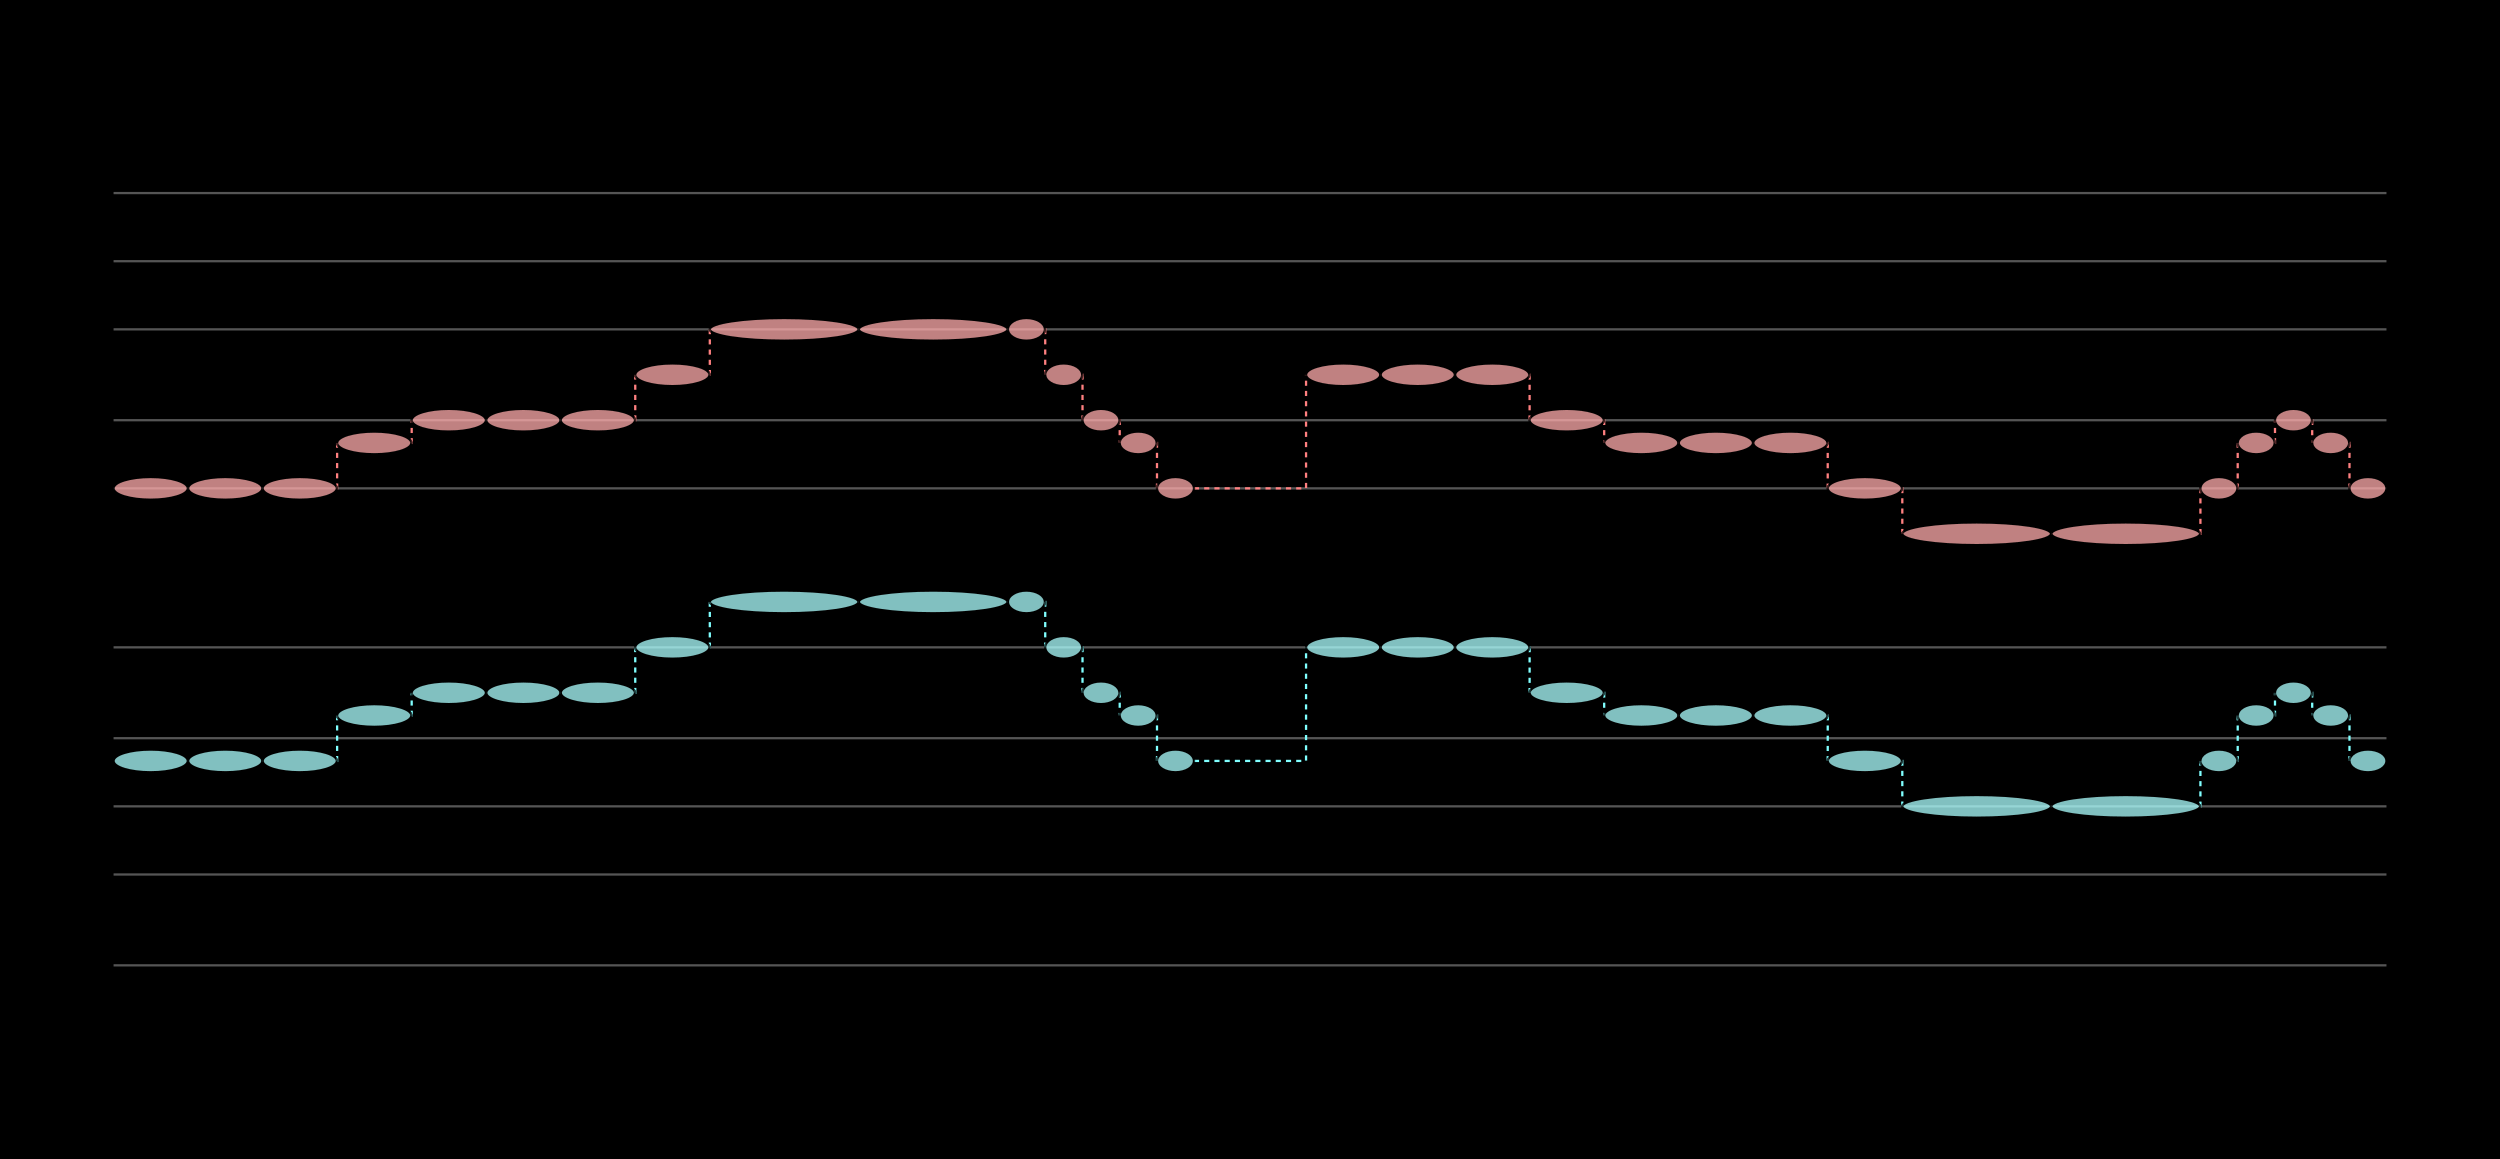
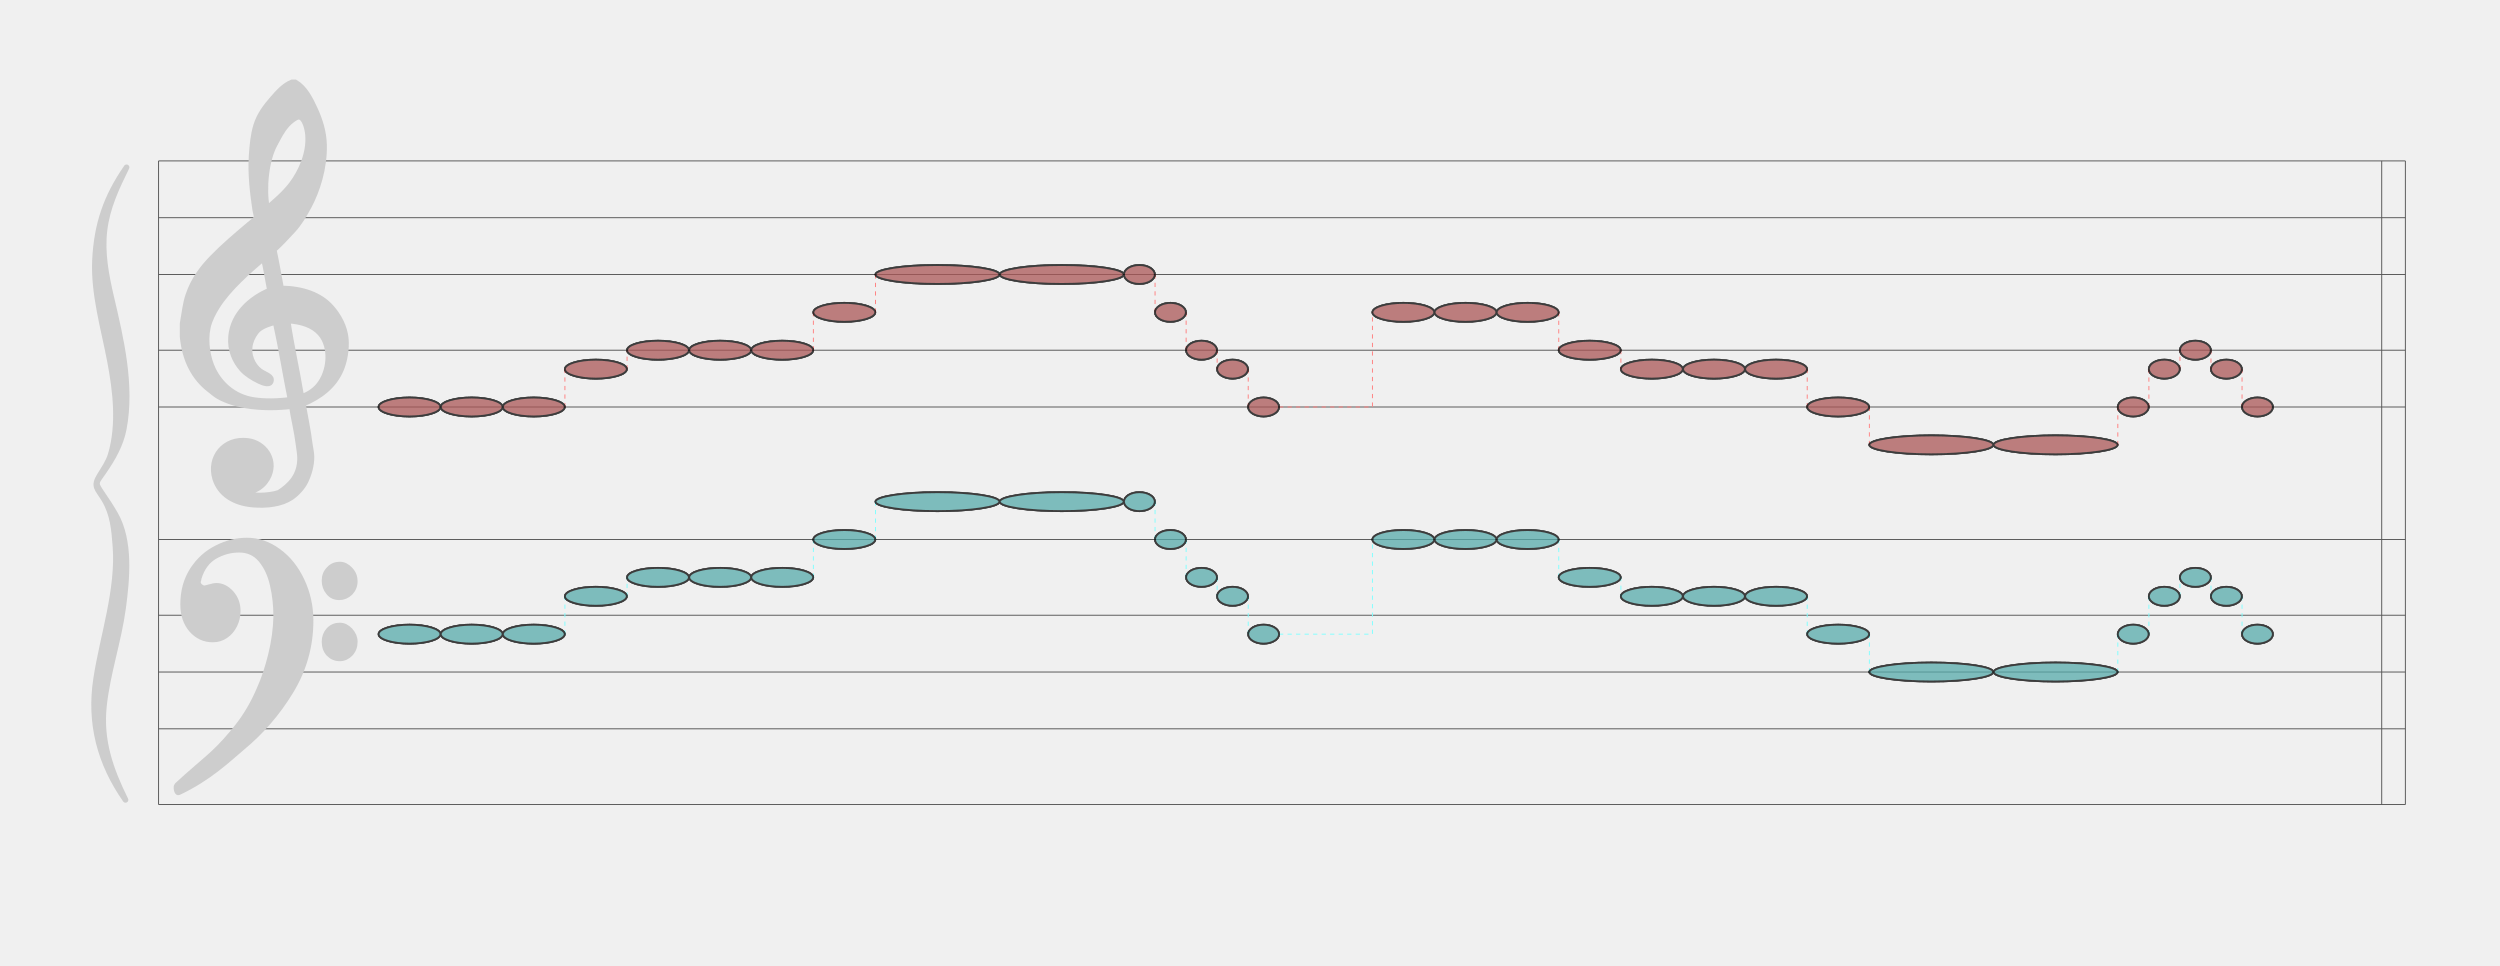
- <svg xmlns="http://www.w3.org/2000/svg" version="1.1" viewPort="0 40 28.59 41" viewBox="-50 -50 1100.64 510" width="1100.64" height="510">
+ <svg xmlns="http://www.w3.org/2000/svg" version="1.1" viewPort="0 40 28.59 41" viewBox="-200 -50 1320.64 510" width="1320.64" height="510">
  <filter id="constantOpacity">
    <feComponentTransfer>
      <feFuncA type="table" tableValues="0 .5 .5" />
    </feComponentTransfer>
  </filter>
-   <rect class="background" x="-500%" y="-500%" width="1000%" height="1000%" style="fill:black" />
  <g transform="scale(35, -10) translate(0, -81)">
-     <g class="staff-lines" stroke-width="0.1" stroke="#555555">
-       <path d="M0 64.5 L28.59 64.5" />
-       <path d="M0 67.5 L28.59 67.5" />
-       <path d="M0 71.5 L28.59 71.5" />
-       <path d="M0 74.5 L28.59 74.5" />
-       <path d="M0 77.5 L28.59 77.5" />
-       <path d="M0 43.5 L28.59 43.5" />
-       <path d="M0 47.5 L28.59 47.5" />
-       <path d="M0 50.5 L28.59 50.5" />
-       <path d="M0 53.5 L28.59 53.5" />
-       <path d="M0 57.5 L28.59 57.5" />
+     <g class="staff-lines" stroke-width="0.5" stroke="#555555">
+       <path vector-effect="non-scaling-stroke" d="M-3.321 64.5 L30.59 64.5" />
+       <path vector-effect="non-scaling-stroke" d="M-3.321 67.5 L30.59 67.5" />
+       <path vector-effect="non-scaling-stroke" d="M-3.321 71.5 L30.59 71.5" />
+       <path vector-effect="non-scaling-stroke" d="M-3.321 74.5 L30.59 74.5" />
+       <path vector-effect="non-scaling-stroke" d="M-3.321 77.5 L30.59 77.5" />
+       <path vector-effect="non-scaling-stroke" d="M-3.321 43.5 L30.59 43.5" />
+       <path vector-effect="non-scaling-stroke" d="M-3.321 47.5 L30.59 47.5" />
+       <path vector-effect="non-scaling-stroke" d="M-3.321 50.5 L30.59 50.5" />
+       <path vector-effect="non-scaling-stroke" d="M-3.321 53.5 L30.59 53.5" />
+       <path vector-effect="non-scaling-stroke" d="M-3.321 57.5 L30.59 57.5" />
+       <path vector-effect="non-scaling-stroke" d="M30.233,43.5 L30.233,77.5" />
+       <path vector-effect="non-scaling-stroke" d="M30.59,43.5 L30.59,77.5" />
+       <path vector-effect="non-scaling-stroke" d="M-3.321,43.5 L-3.321,77.5 z" />
+     </g>
+     <g transform="scale(0.714286, 1)">
+       <g vector-effect="non-scaling-stroke" class="treble-clef" stroke="#cdcdcd" stroke-width="3" fill="#cdcdcd" transform="translate(-17.25, 5.15) scale(0.06, 0.07)">
+         <path vector-effect="non-scaling-stroke" d="M250.026,1080.111c-2.375-5.813-4.501-12.037-5.616-19.656c-1.07-7.32-1.387-15.609-1.62-23.113    c-0.426-13.713,0.409-28.548,1.296-41.038c0.132-1.861,0.517-3.882,0.432-5.183c-0.118-1.794-1.622-3.834-2.484-5.401    c-4.551-8.266-9.023-16.291-13.176-25.488c-3.56-7.883-6.46-16.235-8.316-27.648c-1.087-6.682-1.406-14.26-2.053-21.816   c0-3.313,0-6.623,0-9.936c0.817-17.854,4.099-30.916,9.396-39.743c1.084-1.808,2.228-3.951,3.24-5.186    c6.218-7.579,16.081-9.873,25.812-7.343c0.598-8.887,1.858-19.53,2.376-28.944c0.193-3.49,0.54-7.194,0.54-10.368    c-0.003-13.193-3.44-20.603-7.452-26.135c-3.645-2.613-9.925-3.099-13.176,0.43c4.904-0.174,8.174,5.425,9.612,12.744    c2.427,12.351-1.738,24.386-7.344,25.918c-8.458,2.316-13.738-12.691-11.556-28.295c1.622-11.598,6.603-18.42,13.176-19.655    c5.073-0.956,10.149,0.426,13.608,5.399c1.988,2.858,4.009,7.685,4.968,11.879c1.246,5.448,2.18,12.212,2.16,18.792    c-0.01,3.246-0.453,6.761-0.648,10.152c-0.614,10.689-1.579,19.729-2.376,29.812c6.095,5.437,10.941,13.432,13.392,25.704    c1.302,6.52,2.035,15.517,1.727,23.111c-0.375,9.302-2.565,17.712-5.183,23.975c-3.863,9.248-9.852,13.985-17.604,14.257    c-0.849,9.749-1.633,19.633-2.593,29.159c2.376,4.619,4.55,9.643,6.805,14.906c2.185,5.095,3.892,11.286,5.508,17.712    c2.98,11.855,5.576,29.004,5.4,46.44c-0.102,10.157-1.538,19.319-3.24,27.215c-1.691,7.847-3.557,15.81-6.912,20.089    c-0.36,0-0.72,0-1.08,0C254.113,1090.306,252.068,1085.104,250.026,1080.111z M248.19,997.6    c-1.362,15.429-0.295,36.475,2.7,48.384c1.367,5.441,2.426,10.329,4.428,15.122c0.854,2.04,3.006,5.909,4.104,5.83    c2.104-0.153,3.064-9.245,3.24-13.824c0.542-14.092-2.623-28.387-5.832-37.366C254.247,1008.515,250.911,1002.572,248.19,997.6z     M249.27,935.823c-6.565-5.809-13.02-17.569-13.716-34.776c-0.425-10.517,1.463-18.693,3.888-24.624    c1.422-3.478,3.789-6.692,6.156-9.072c1.287-1.293,4.09-3.666,3.996,1.296c-0.048,2.584-2.504,4.06-3.888,6.263    c-2.557,4.079-4.489,12.399-3.348,21.385c0.481,3.784,1.636,7.983,2.808,10.153c1.458,2.697,3.725,4.34,6.048,5.615    c1.987-19.137,3.451-39.323,5.292-58.753c-4.493-1.347-9.224-1.49-13.068-0.213c-6.922,2.298-11.753,12.045-14.256,23.111    c-1.838,8.128-2.944,20.546-1.837,31.752c0.529,5.353,1.939,11.271,3.348,15.984c4.113,13.751,11.055,26.606,16.308,36.289    C247.971,952.523,248.466,943.862,249.27,935.823z M260.286,855.473c-1.479,19.361-3.545,38.701-4.86,57.671    c5.07-0.638,9.023-3.541,11.556-9.718c4.25-10.369,3.378-29.217-0.648-39.53C264.924,860.283,262.694,856.868,260.286,855.473z" />
+       </g>
+       <g class="bass-clef" fill="#cdcdcd" stroke="#cdcdcd" transform="scale(1.02, 1) translate(-0.25, 0.25)" stroke-width="3">
+         <g transform="matrix(0.1835537,0,0,0.1830159,-98.29797,-1128.841)">
+           <path vector-effect="non-scaling-stroke" d="M514.308,6407.837c3.419,4.086,5.655,9.64,7.124,12.803     c2.204,4.648,4.046,10.097,5.538,16.384c1.492,6.287,2.238,13.068,2.238,20.385c0,4.115-0.338,7.925-0.991,11.507     c-0.653,3.543-1.527,6.4-2.647,8.459c-1.108,2.095-2.297,3.125-3.545,3.125c-1.142,0-2.262-0.687-3.369-2.135     c-1.119-1.41-2.029-3.505-2.752-6.325c-0.711-2.819-1.073-6.135-1.073-9.982c0-3.011,0.326-5.411,0.968-7.317     c0.653-1.867,1.446-2.78,2.379-2.78c0.513,0,0.991,0.342,1.422,1.104c0.431,0.724,0.769,1.753,1.014,3.011     c0.245,1.257,0.373,2.628,0.373,4.077c0,2.019-0.245,3.733-0.735,5.144c-0.501,1.41-1.049,2.132-1.667,2.132     c-0.21,0-0.466-0.152-0.781-0.38c-0.303-0.229-0.501-0.342-0.571-0.342c-0.14,0-0.292,0.152-0.466,0.495     c-0.175,0.342-0.268,0.799-0.292,1.41c0.07,0.495,0.117,0.838,0.117,1.104c0.338,2.896,0.944,4.953,1.796,6.249     c0.863,1.258,1.784,1.905,2.763,1.905c1.014,0,1.83-0.953,2.46-2.858c0.63-1.943,1.073-4.344,1.329-7.277     c0.268-2.896,0.396-5.981,0.396-9.22c-0.035-3.468-0.221-7.125-0.583-10.897c-0.361-3.81-0.804-7.163-1.317-10.059     c-0.653-3.925-1.458-7.468-2.414-10.593c-0.956-3.124-1.889-5.752-2.775-7.849c-0.886-2.133-2.731-5.973-4.104-9.297     C514,6409.468,514.126,6407.62,514.308,6407.837z" />
+           <path vector-effect="non-scaling-stroke" d="M531.259,6465.557c0.313-0.979,0.705-1.415,1.189-1.415     c0.457,0,0.862,0.436,1.228,1.306c0.339,0.908,0.522,2.032,0.522,3.339c0,1.233-0.17,2.358-0.522,3.302     c-0.353,0.979-0.745,1.488-1.163,1.488c-0.483,0-0.888-0.436-1.215-1.343c-0.34-0.871-0.509-1.958-0.509-3.266     C530.789,6467.626,530.945,6466.5,531.259,6465.557z" />
+           <path vector-effect="non-scaling-stroke" d="M531.272,6447.847c0.327-0.871,0.732-1.342,1.241-1.342     c0.457,0,0.849,0.471,1.189,1.378c0.327,0.908,0.497,2.033,0.497,3.447c0,1.162-0.183,2.214-0.522,3.193     c-0.366,0.98-0.745,1.452-1.163,1.452c-0.509,0-0.914-0.436-1.241-1.343c-0.313-0.87-0.483-1.996-0.483-3.301     C530.789,6449.879,530.958,6448.717,531.272,6447.847z" />
+         </g>
+       </g>
+     </g>
+     <g transform="scale(0.714286, 1)">
+       <g class="brace" transform="rotate(0.2) translate(30.5,-324) scale(1,-1) scale(.0175)">
+         <path vector-effect="non-scaling-stroke" stroke="#cdcdcd" fill="#cdcdcd" stroke-width="3" stroke-linejoin="round" d="M-2031.812-22924.453    c-24.919,88.91-36.494,171.418-39.024,279.09c-2.379,101.156,9.877,207.264,16.991,305.533    c6.605,91.162,10.955,191.51-0.048,282.248c-2.757,22.732-8.614,43.227-13.597,63.254c-8.261,33.207-2.886,38.68,5.136,72.111    c10.485,43.689,11.808,90.887,13.172,140.795c3.604,132-16.215,270.613-24.675,400.074    c-8.818,134.883,3.651,255.861,34.113,366.164c-17.906-92.289-29.886-179.082-25.068-283.635    c4.572-99.275,18.379-195.207,24.078-294.23c5.11-88.826,9.914-203.154-8.344-284.342c-4.91-21.82-10.217-42.227-15.835-62.98    c-9.146-33.812-7.235-31.322,2.353-65.664c11.021-39.504,20.774-80.965,24.589-128.662c10.5-131.361-2.347-271.072-13.816-398.416    c-5.957-66.148-10.878-134.006-7.34-202.238C-2055.575-22803.877-2044.086-22863.117-2031.812-22924.453L-2031.812-22924.453z" />
+       </g>
    </g>
    <g style="stroke-width:1; stroke:black;">
-       <g class="note-lines track-2" fill="none" stroke="hsl(180, 100%, 75%)" stroke-dasharray="2.25" stroke-width="1">
+       <g class="note-lines track-2" fill="none" stroke="hsl(180, 100%, 75%)" stroke-dasharray="2.25" vector-effect="non-scaling-stroke" stroke-width="0.5">
        <path vector-effect="non-scaling-stroke" d=" M0.934 52.5 L0.938 52.5 L0.938 52.5" />
        <path vector-effect="non-scaling-stroke" d=" M1.871 52.5 L1.875 52.5 L1.875 52.5" />
        <path vector-effect="non-scaling-stroke" d=" M2.809 52.5 L2.812 52.5 L2.812 54.5" />
        <path vector-effect="non-scaling-stroke" d=" M3.746 54.5 L3.75 54.5 L3.75 55.5" />
        <path vector-effect="non-scaling-stroke" d=" M4.684 55.5 L4.688 55.5 L4.688 55.5" />
        <path vector-effect="non-scaling-stroke" d=" M5.621 55.5 L5.625 55.5 L5.625 55.5" />
        <path vector-effect="non-scaling-stroke" d=" M6.559 55.5 L6.562 55.5 L6.562 57.5" />
        <path vector-effect="non-scaling-stroke" d=" M7.496 57.5 L7.5 57.5 L7.5 59.5" />
        <path vector-effect="non-scaling-stroke" d=" M9.371 59.5 L9.375 59.5 L9.375 59.5" />
        <path vector-effect="non-scaling-stroke" d=" M11.246 59.5 L11.25 59.5 L11.25 59.5" />
        <path vector-effect="non-scaling-stroke" d=" M11.715 59.5 L11.719 59.5 L11.719 57.5" />
        <path vector-effect="non-scaling-stroke" d=" M12.184 57.5 L12.188 57.5 L12.188 55.5" />
        <path vector-effect="non-scaling-stroke" d=" M12.652 55.5 L12.656 55.5 L12.656 54.5" />
        <path vector-effect="non-scaling-stroke" d=" M13.121 54.5 L13.125 54.5 L13.125 52.5" />
        <path vector-effect="non-scaling-stroke" d=" M13.59 52.5 L15 52.5 L15 57.5" />
        <path vector-effect="non-scaling-stroke" d=" M15.934 57.5 L15.938 57.5 L15.938 57.5" />
        <path vector-effect="non-scaling-stroke" d=" M16.871 57.5 L16.875 57.5 L16.875 57.5" />
        <path vector-effect="non-scaling-stroke" d=" M17.809 57.5 L17.812 57.5 L17.812 55.5" />
        <path vector-effect="non-scaling-stroke" d=" M18.746 55.5 L18.75 55.5 L18.75 54.5" />
        <path vector-effect="non-scaling-stroke" d=" M19.684 54.5 L19.688 54.5 L19.688 54.5" />
        <path vector-effect="non-scaling-stroke" d=" M20.621 54.5 L20.625 54.5 L20.625 54.5" />
        <path vector-effect="non-scaling-stroke" d=" M21.559 54.5 L21.562 54.5 L21.562 52.5" />
        <path vector-effect="non-scaling-stroke" d=" M22.496 52.5 L22.5 52.5 L22.5 50.5" />
        <path vector-effect="non-scaling-stroke" d=" M24.371 50.5 L24.375 50.5 L24.375 50.5" />
        <path vector-effect="non-scaling-stroke" d=" M26.246 50.5 L26.25 50.5 L26.25 52.5" />
        <path vector-effect="non-scaling-stroke" d=" M26.715 52.5 L26.719 52.5 L26.719 54.5" />
        <path vector-effect="non-scaling-stroke" d=" M27.184 54.5 L27.188 54.5 L27.188 55.5" />
        <path vector-effect="non-scaling-stroke" d=" M27.652 55.5 L27.656 55.5 L27.656 54.5" />
        <path vector-effect="non-scaling-stroke" d=" M28.121 54.5 L28.125 54.5 L28.125 52.5" />
      </g>
-       <g class="note-lines track-1" fill="none" stroke="hsl(0, 100%, 75%)" stroke-dasharray="2.25" stroke-width="1">
+       <g class="note-lines track-1" fill="none" stroke="hsl(0, 100%, 75%)" stroke-dasharray="2.25" vector-effect="non-scaling-stroke" stroke-width="0.5">
        <path vector-effect="non-scaling-stroke" d=" M0.934 64.5 L0.938 64.5 L0.938 64.5" />
        <path vector-effect="non-scaling-stroke" d=" M1.871 64.5 L1.875 64.5 L1.875 64.5" />
        <path vector-effect="non-scaling-stroke" d=" M2.809 64.5 L2.812 64.5 L2.812 66.5" />
        <path vector-effect="non-scaling-stroke" d=" M3.746 66.5 L3.75 66.5 L3.75 67.5" />
        <path vector-effect="non-scaling-stroke" d=" M4.684 67.5 L4.688 67.5 L4.688 67.5" />
        <path vector-effect="non-scaling-stroke" d=" M5.621 67.5 L5.625 67.5 L5.625 67.5" />
        <path vector-effect="non-scaling-stroke" d=" M6.559 67.5 L6.562 67.5 L6.562 69.5" />
        <path vector-effect="non-scaling-stroke" d=" M7.496 69.5 L7.5 69.5 L7.5 71.5" />
        <path vector-effect="non-scaling-stroke" d=" M9.371 71.5 L9.375 71.5 L9.375 71.5" />
        <path vector-effect="non-scaling-stroke" d=" M11.246 71.5 L11.25 71.5 L11.25 71.5" />
        <path vector-effect="non-scaling-stroke" d=" M11.715 71.5 L11.719 71.5 L11.719 69.5" />
        <path vector-effect="non-scaling-stroke" d=" M12.184 69.5 L12.188 69.5 L12.188 67.5" />
        <path vector-effect="non-scaling-stroke" d=" M12.652 67.5 L12.656 67.5 L12.656 66.5" />
        <path vector-effect="non-scaling-stroke" d=" M13.121 66.5 L13.125 66.5 L13.125 64.5" />
        <path vector-effect="non-scaling-stroke" d=" M13.59 64.5 L15 64.5 L15 69.5" />
        <path vector-effect="non-scaling-stroke" d=" M15.934 69.5 L15.938 69.5 L15.938 69.5" />
        <path vector-effect="non-scaling-stroke" d=" M16.871 69.5 L16.875 69.5 L16.875 69.5" />
        <path vector-effect="non-scaling-stroke" d=" M17.809 69.5 L17.812 69.5 L17.812 67.5" />
        <path vector-effect="non-scaling-stroke" d=" M18.746 67.5 L18.75 67.5 L18.75 66.5" />
        <path vector-effect="non-scaling-stroke" d=" M19.684 66.5 L19.688 66.5 L19.688 66.5" />
        <path vector-effect="non-scaling-stroke" d=" M20.621 66.5 L20.625 66.5 L20.625 66.5" />
        <path vector-effect="non-scaling-stroke" d=" M21.559 66.5 L21.562 66.5 L21.562 64.5" />
        <path vector-effect="non-scaling-stroke" d=" M22.496 64.5 L22.5 64.5 L22.5 62.5" />
        <path vector-effect="non-scaling-stroke" d=" M24.371 62.5 L24.375 62.5 L24.375 62.5" />
        <path vector-effect="non-scaling-stroke" d=" M26.246 62.5 L26.25 62.5 L26.25 64.5" />
        <path vector-effect="non-scaling-stroke" d=" M26.715 64.5 L26.719 64.5 L26.719 66.5" />
        <path vector-effect="non-scaling-stroke" d=" M27.184 66.5 L27.188 66.5 L27.188 67.5" />
        <path vector-effect="non-scaling-stroke" d=" M27.652 67.5 L27.656 67.5 L27.656 66.5" />
        <path vector-effect="non-scaling-stroke" d=" M28.121 66.5 L28.125 66.5 L28.125 64.5" />
      </g>
-       <g opacity="0.5" class="note-backdrops track-2" style="fill:white;">
+       <g opacity="0.5" class="note-backdrops track-2" style="fill:black;">
        <g class="note key-52 ont-0d000 offt-0d934">
          <rect vector-effect="non-scaling-stroke" rx="1" ry="1" x="0" y="52" width="0.934" height="1" />
        </g>
        <g class="note key-52 ont-0d938 offt-1d871">
          <rect vector-effect="non-scaling-stroke" rx="1" ry="1" x="0.938" y="52" width="0.934" height="1" />
        </g>
        <g class="note key-52 ont-1d875 offt-2d809">
          <rect vector-effect="non-scaling-stroke" rx="1" ry="1" x="1.875" y="52" width="0.934" height="1" />
        </g>
        <g class="note key-54 ont-2d813 offt-3d746">
          <rect vector-effect="non-scaling-stroke" rx="1" ry="1" x="2.812" y="54" width="0.934" height="1" />
        </g>
        <g class="note key-55 ont-3d750 offt-4d684">
          <rect vector-effect="non-scaling-stroke" rx="1" ry="1" x="3.75" y="55" width="0.934" height="1" />
        </g>
        <g class="note key-55 ont-4d688 offt-5d621">
          <rect vector-effect="non-scaling-stroke" rx="1" ry="1" x="4.688" y="55" width="0.934" height="1" />
        </g>
        <g class="note key-55 ont-5d625 offt-6d559">
          <rect vector-effect="non-scaling-stroke" rx="1" ry="1" x="5.625" y="55" width="0.934" height="1" />
        </g>
        <g class="note key-57 ont-6d563 offt-7d496">
          <rect vector-effect="non-scaling-stroke" rx="1" ry="1" x="6.562" y="57" width="0.934" height="1" />
        </g>
        <g class="note key-59 ont-7d500 offt-9d371 maxima">
          <rect vector-effect="non-scaling-stroke" rx="1" ry="1" x="7.5" y="59" width="1.871" height="1" />
        </g>
        <g class="note key-59 ont-9d375 offt-11d246 maxima">
          <rect vector-effect="non-scaling-stroke" rx="1" ry="1" x="9.375" y="59" width="1.871" height="1" />
        </g>
        <g class="note key-59 ont-11d250 offt-11d715 maxima">
          <rect vector-effect="non-scaling-stroke" rx="1" ry="1" x="11.25" y="59" width="0.465" height="1" />
        </g>
        <g class="note key-57 ont-11d719 offt-12d184">
          <rect vector-effect="non-scaling-stroke" rx="1" ry="1" x="11.719" y="57" width="0.465" height="1" />
        </g>
        <g class="note key-55 ont-12d188 offt-12d652">
          <rect vector-effect="non-scaling-stroke" rx="1" ry="1" x="12.188" y="55" width="0.465" height="1" />
        </g>
        <g class="note key-54 ont-12d656 offt-13d121">
          <rect vector-effect="non-scaling-stroke" rx="1" ry="1" x="12.656" y="54" width="0.465" height="1" />
        </g>
        <g class="note key-52 ont-13d125 offt-13d590">
          <rect vector-effect="non-scaling-stroke" rx="1" ry="1" x="13.125" y="52" width="0.465" height="1" />
        </g>
        <g class="note key-57 ont-15d000 offt-15d934">
          <rect vector-effect="non-scaling-stroke" rx="1" ry="1" x="15" y="57" width="0.934" height="1" />
        </g>
        <g class="note key-57 ont-15d938 offt-16d871">
          <rect vector-effect="non-scaling-stroke" rx="1" ry="1" x="15.938" y="57" width="0.934" height="1" />
        </g>
        <g class="note key-57 ont-16d875 offt-17d809">
          <rect vector-effect="non-scaling-stroke" rx="1" ry="1" x="16.875" y="57" width="0.934" height="1" />
        </g>
        <g class="note key-55 ont-17d813 offt-18d746">
          <rect vector-effect="non-scaling-stroke" rx="1" ry="1" x="17.812" y="55" width="0.934" height="1" />
        </g>
        <g class="note key-54 ont-18d750 offt-19d684">
          <rect vector-effect="non-scaling-stroke" rx="1" ry="1" x="18.75" y="54" width="0.934" height="1" />
        </g>
        <g class="note key-54 ont-19d688 offt-20d621">
          <rect vector-effect="non-scaling-stroke" rx="1" ry="1" x="19.688" y="54" width="0.934" height="1" />
        </g>
        <g class="note key-54 ont-20d625 offt-21d559">
          <rect vector-effect="non-scaling-stroke" rx="1" ry="1" x="20.625" y="54" width="0.934" height="1" />
        </g>
        <g class="note key-52 ont-21d563 offt-22d496">
          <rect vector-effect="non-scaling-stroke" rx="1" ry="1" x="21.562" y="52" width="0.934" height="1" />
        </g>
        <g class="note key-50 ont-22d500 offt-24d371 minima">
          <rect vector-effect="non-scaling-stroke" rx="1" ry="1" x="22.5" y="50" width="1.871" height="1" />
        </g>
        <g class="note key-50 ont-24d375 offt-26d246 minima">
          <rect vector-effect="non-scaling-stroke" rx="1" ry="1" x="24.375" y="50" width="1.871" height="1" />
        </g>
        <g class="note key-52 ont-26d250 offt-26d715">
          <rect vector-effect="non-scaling-stroke" rx="1" ry="1" x="26.25" y="52" width="0.465" height="1" />
        </g>
        <g class="note key-54 ont-26d719 offt-27d184">
          <rect vector-effect="non-scaling-stroke" rx="1" ry="1" x="26.719" y="54" width="0.465" height="1" />
        </g>
        <g class="note key-55 ont-27d188 offt-27d652">
          <rect vector-effect="non-scaling-stroke" rx="1" ry="1" x="27.188" y="55" width="0.465" height="1" />
        </g>
        <g class="note key-54 ont-27d656 offt-28d121">
          <rect vector-effect="non-scaling-stroke" rx="1" ry="1" x="27.656" y="54" width="0.465" height="1" />
        </g>
        <g class="note key-52 ont-28d125 offt-28d590">
          <rect vector-effect="non-scaling-stroke" rx="1" ry="1" x="28.125" y="52" width="0.465" height="1" />
        </g>
      </g>
-       <g opacity="0.5" class="note-backdrops track-1" style="fill:white;">
+       <g opacity="0.5" class="note-backdrops track-1" style="fill:black;">
        <g class="note key-64 ont-0d000 offt-0d934">
          <rect vector-effect="non-scaling-stroke" rx="1" ry="1" x="0" y="64" width="0.934" height="1" />
        </g>
        <g class="note key-64 ont-0d938 offt-1d871">
          <rect vector-effect="non-scaling-stroke" rx="1" ry="1" x="0.938" y="64" width="0.934" height="1" />
        </g>
        <g class="note key-64 ont-1d875 offt-2d809">
          <rect vector-effect="non-scaling-stroke" rx="1" ry="1" x="1.875" y="64" width="0.934" height="1" />
        </g>
        <g class="note key-66 ont-2d813 offt-3d746">
          <rect vector-effect="non-scaling-stroke" rx="1" ry="1" x="2.812" y="66" width="0.934" height="1" />
        </g>
        <g class="note key-67 ont-3d750 offt-4d684">
          <rect vector-effect="non-scaling-stroke" rx="1" ry="1" x="3.75" y="67" width="0.934" height="1" />
        </g>
        <g class="note key-67 ont-4d688 offt-5d621">
          <rect vector-effect="non-scaling-stroke" rx="1" ry="1" x="4.688" y="67" width="0.934" height="1" />
        </g>
        <g class="note key-67 ont-5d625 offt-6d559">
          <rect vector-effect="non-scaling-stroke" rx="1" ry="1" x="5.625" y="67" width="0.934" height="1" />
        </g>
        <g class="note key-69 ont-6d563 offt-7d496">
          <rect vector-effect="non-scaling-stroke" rx="1" ry="1" x="6.562" y="69" width="0.934" height="1" />
        </g>
        <g class="note key-71 ont-7d500 offt-9d371 maxima">
          <rect vector-effect="non-scaling-stroke" rx="1" ry="1" x="7.5" y="71" width="1.871" height="1" />
        </g>
        <g class="note key-71 ont-9d375 offt-11d246 maxima">
          <rect vector-effect="non-scaling-stroke" rx="1" ry="1" x="9.375" y="71" width="1.871" height="1" />
        </g>
        <g class="note key-71 ont-11d250 offt-11d715 maxima">
          <rect vector-effect="non-scaling-stroke" rx="1" ry="1" x="11.25" y="71" width="0.465" height="1" />
        </g>
        <g class="note key-69 ont-11d719 offt-12d184">
          <rect vector-effect="non-scaling-stroke" rx="1" ry="1" x="11.719" y="69" width="0.465" height="1" />
        </g>
        <g class="note key-67 ont-12d188 offt-12d652">
          <rect vector-effect="non-scaling-stroke" rx="1" ry="1" x="12.188" y="67" width="0.465" height="1" />
        </g>
        <g class="note key-66 ont-12d656 offt-13d121">
          <rect vector-effect="non-scaling-stroke" rx="1" ry="1" x="12.656" y="66" width="0.465" height="1" />
        </g>
        <g class="note key-64 ont-13d125 offt-13d590">
          <rect vector-effect="non-scaling-stroke" rx="1" ry="1" x="13.125" y="64" width="0.465" height="1" />
        </g>
        <g class="note key-69 ont-15d000 offt-15d934">
          <rect vector-effect="non-scaling-stroke" rx="1" ry="1" x="15" y="69" width="0.934" height="1" />
        </g>
        <g class="note key-69 ont-15d938 offt-16d871">
          <rect vector-effect="non-scaling-stroke" rx="1" ry="1" x="15.938" y="69" width="0.934" height="1" />
        </g>
        <g class="note key-69 ont-16d875 offt-17d809">
          <rect vector-effect="non-scaling-stroke" rx="1" ry="1" x="16.875" y="69" width="0.934" height="1" />
        </g>
        <g class="note key-67 ont-17d813 offt-18d746">
          <rect vector-effect="non-scaling-stroke" rx="1" ry="1" x="17.812" y="67" width="0.934" height="1" />
        </g>
        <g class="note key-66 ont-18d750 offt-19d684">
          <rect vector-effect="non-scaling-stroke" rx="1" ry="1" x="18.75" y="66" width="0.934" height="1" />
        </g>
        <g class="note key-66 ont-19d688 offt-20d621">
          <rect vector-effect="non-scaling-stroke" rx="1" ry="1" x="19.688" y="66" width="0.934" height="1" />
        </g>
        <g class="note key-66 ont-20d625 offt-21d559">
          <rect vector-effect="non-scaling-stroke" rx="1" ry="1" x="20.625" y="66" width="0.934" height="1" />
        </g>
        <g class="note key-64 ont-21d563 offt-22d496">
          <rect vector-effect="non-scaling-stroke" rx="1" ry="1" x="21.562" y="64" width="0.934" height="1" />
        </g>
        <g class="note key-62 ont-22d500 offt-24d371 minima">
          <rect vector-effect="non-scaling-stroke" rx="1" ry="1" x="22.5" y="62" width="1.871" height="1" />
        </g>
        <g class="note key-62 ont-24d375 offt-26d246 minima">
          <rect vector-effect="non-scaling-stroke" rx="1" ry="1" x="24.375" y="62" width="1.871" height="1" />
        </g>
        <g class="note key-64 ont-26d250 offt-26d715">
          <rect vector-effect="non-scaling-stroke" rx="1" ry="1" x="26.25" y="64" width="0.465" height="1" />
        </g>
        <g class="note key-66 ont-26d719 offt-27d184">
          <rect vector-effect="non-scaling-stroke" rx="1" ry="1" x="26.719" y="66" width="0.465" height="1" />
        </g>
        <g class="note key-67 ont-27d188 offt-27d652">
          <rect vector-effect="non-scaling-stroke" rx="1" ry="1" x="27.188" y="67" width="0.465" height="1" />
        </g>
        <g class="note key-66 ont-27d656 offt-28d121">
          <rect vector-effect="non-scaling-stroke" rx="1" ry="1" x="27.656" y="66" width="0.465" height="1" />
        </g>
        <g class="note key-64 ont-28d125 offt-28d590">
          <rect vector-effect="non-scaling-stroke" rx="1" ry="1" x="28.125" y="64" width="0.465" height="1" />
        </g>
      </g>
      <g class="track-2" filter="url(#constantOpacity)" style="opacity:1; fill:hsl(180, 100%, 75%);">
        <g class="note key-52 ont-0d000 offt-0d934">
          <rect vector-effect="non-scaling-stroke" rx="1" ry="1" x="0" y="52" width="0.934" height="1" />
        </g>
        <g class="note key-52 ont-0d938 offt-1d871">
          <rect vector-effect="non-scaling-stroke" rx="1" ry="1" x="0.938" y="52" width="0.934" height="1" />
        </g>
        <g class="note key-52 ont-1d875 offt-2d809">
          <rect vector-effect="non-scaling-stroke" rx="1" ry="1" x="1.875" y="52" width="0.934" height="1" />
        </g>
        <g class="note key-54 ont-2d813 offt-3d746">
          <rect vector-effect="non-scaling-stroke" rx="1" ry="1" x="2.812" y="54" width="0.934" height="1" />
        </g>
        <g class="note key-55 ont-3d750 offt-4d684">
          <rect vector-effect="non-scaling-stroke" rx="1" ry="1" x="3.75" y="55" width="0.934" height="1" />
        </g>
        <g class="note key-55 ont-4d688 offt-5d621">
          <rect vector-effect="non-scaling-stroke" rx="1" ry="1" x="4.688" y="55" width="0.934" height="1" />
        </g>
        <g class="note key-55 ont-5d625 offt-6d559">
          <rect vector-effect="non-scaling-stroke" rx="1" ry="1" x="5.625" y="55" width="0.934" height="1" />
        </g>
        <g class="note key-57 ont-6d563 offt-7d496">
          <rect vector-effect="non-scaling-stroke" rx="1" ry="1" x="6.562" y="57" width="0.934" height="1" />
        </g>
        <g class="note key-59 ont-7d500 offt-9d371 maxima">
          <rect vector-effect="non-scaling-stroke" rx="1" ry="1" x="7.5" y="59" width="1.871" height="1" />
        </g>
        <g class="note key-59 ont-9d375 offt-11d246 maxima">
          <rect vector-effect="non-scaling-stroke" rx="1" ry="1" x="9.375" y="59" width="1.871" height="1" />
        </g>
        <g class="note key-59 ont-11d250 offt-11d715 maxima">
          <rect vector-effect="non-scaling-stroke" rx="1" ry="1" x="11.25" y="59" width="0.465" height="1" />
        </g>
        <g class="note key-57 ont-11d719 offt-12d184">
          <rect vector-effect="non-scaling-stroke" rx="1" ry="1" x="11.719" y="57" width="0.465" height="1" />
        </g>
        <g class="note key-55 ont-12d188 offt-12d652">
          <rect vector-effect="non-scaling-stroke" rx="1" ry="1" x="12.188" y="55" width="0.465" height="1" />
        </g>
        <g class="note key-54 ont-12d656 offt-13d121">
          <rect vector-effect="non-scaling-stroke" rx="1" ry="1" x="12.656" y="54" width="0.465" height="1" />
        </g>
        <g class="note key-52 ont-13d125 offt-13d590">
          <rect vector-effect="non-scaling-stroke" rx="1" ry="1" x="13.125" y="52" width="0.465" height="1" />
        </g>
        <g class="note key-57 ont-15d000 offt-15d934">
          <rect vector-effect="non-scaling-stroke" rx="1" ry="1" x="15" y="57" width="0.934" height="1" />
        </g>
        <g class="note key-57 ont-15d938 offt-16d871">
          <rect vector-effect="non-scaling-stroke" rx="1" ry="1" x="15.938" y="57" width="0.934" height="1" />
        </g>
        <g class="note key-57 ont-16d875 offt-17d809">
          <rect vector-effect="non-scaling-stroke" rx="1" ry="1" x="16.875" y="57" width="0.934" height="1" />
        </g>
        <g class="note key-55 ont-17d813 offt-18d746">
          <rect vector-effect="non-scaling-stroke" rx="1" ry="1" x="17.812" y="55" width="0.934" height="1" />
        </g>
        <g class="note key-54 ont-18d750 offt-19d684">
          <rect vector-effect="non-scaling-stroke" rx="1" ry="1" x="18.75" y="54" width="0.934" height="1" />
        </g>
        <g class="note key-54 ont-19d688 offt-20d621">
          <rect vector-effect="non-scaling-stroke" rx="1" ry="1" x="19.688" y="54" width="0.934" height="1" />
        </g>
        <g class="note key-54 ont-20d625 offt-21d559">
          <rect vector-effect="non-scaling-stroke" rx="1" ry="1" x="20.625" y="54" width="0.934" height="1" />
        </g>
        <g class="note key-52 ont-21d563 offt-22d496">
          <rect vector-effect="non-scaling-stroke" rx="1" ry="1" x="21.562" y="52" width="0.934" height="1" />
        </g>
        <g class="note key-50 ont-22d500 offt-24d371 minima">
          <rect vector-effect="non-scaling-stroke" rx="1" ry="1" x="22.5" y="50" width="1.871" height="1" />
        </g>
        <g class="note key-50 ont-24d375 offt-26d246 minima">
          <rect vector-effect="non-scaling-stroke" rx="1" ry="1" x="24.375" y="50" width="1.871" height="1" />
        </g>
        <g class="note key-52 ont-26d250 offt-26d715">
          <rect vector-effect="non-scaling-stroke" rx="1" ry="1" x="26.25" y="52" width="0.465" height="1" />
        </g>
        <g class="note key-54 ont-26d719 offt-27d184">
          <rect vector-effect="non-scaling-stroke" rx="1" ry="1" x="26.719" y="54" width="0.465" height="1" />
        </g>
        <g class="note key-55 ont-27d188 offt-27d652">
          <rect vector-effect="non-scaling-stroke" rx="1" ry="1" x="27.188" y="55" width="0.465" height="1" />
        </g>
        <g class="note key-54 ont-27d656 offt-28d121">
          <rect vector-effect="non-scaling-stroke" rx="1" ry="1" x="27.656" y="54" width="0.465" height="1" />
        </g>
        <g class="note key-52 ont-28d125 offt-28d590">
          <rect vector-effect="non-scaling-stroke" rx="1" ry="1" x="28.125" y="52" width="0.465" height="1" />
        </g>
      </g>
      <g class="track-1" filter="url(#constantOpacity)" style="opacity:1; fill:hsl(0, 100%, 75%);">
        <g class="note key-64 ont-0d000 offt-0d934">
          <rect vector-effect="non-scaling-stroke" rx="1" ry="1" x="0" y="64" width="0.934" height="1" />
        </g>
        <g class="note key-64 ont-0d938 offt-1d871">
          <rect vector-effect="non-scaling-stroke" rx="1" ry="1" x="0.938" y="64" width="0.934" height="1" />
        </g>
        <g class="note key-64 ont-1d875 offt-2d809">
          <rect vector-effect="non-scaling-stroke" rx="1" ry="1" x="1.875" y="64" width="0.934" height="1" />
        </g>
        <g class="note key-66 ont-2d813 offt-3d746">
          <rect vector-effect="non-scaling-stroke" rx="1" ry="1" x="2.812" y="66" width="0.934" height="1" />
        </g>
        <g class="note key-67 ont-3d750 offt-4d684">
          <rect vector-effect="non-scaling-stroke" rx="1" ry="1" x="3.75" y="67" width="0.934" height="1" />
        </g>
        <g class="note key-67 ont-4d688 offt-5d621">
          <rect vector-effect="non-scaling-stroke" rx="1" ry="1" x="4.688" y="67" width="0.934" height="1" />
        </g>
        <g class="note key-67 ont-5d625 offt-6d559">
          <rect vector-effect="non-scaling-stroke" rx="1" ry="1" x="5.625" y="67" width="0.934" height="1" />
        </g>
        <g class="note key-69 ont-6d563 offt-7d496">
          <rect vector-effect="non-scaling-stroke" rx="1" ry="1" x="6.562" y="69" width="0.934" height="1" />
        </g>
        <g class="note key-71 ont-7d500 offt-9d371 maxima">
          <rect vector-effect="non-scaling-stroke" rx="1" ry="1" x="7.5" y="71" width="1.871" height="1" />
        </g>
        <g class="note key-71 ont-9d375 offt-11d246 maxima">
          <rect vector-effect="non-scaling-stroke" rx="1" ry="1" x="9.375" y="71" width="1.871" height="1" />
        </g>
        <g class="note key-71 ont-11d250 offt-11d715 maxima">
          <rect vector-effect="non-scaling-stroke" rx="1" ry="1" x="11.25" y="71" width="0.465" height="1" />
        </g>
        <g class="note key-69 ont-11d719 offt-12d184">
          <rect vector-effect="non-scaling-stroke" rx="1" ry="1" x="11.719" y="69" width="0.465" height="1" />
        </g>
        <g class="note key-67 ont-12d188 offt-12d652">
          <rect vector-effect="non-scaling-stroke" rx="1" ry="1" x="12.188" y="67" width="0.465" height="1" />
        </g>
        <g class="note key-66 ont-12d656 offt-13d121">
          <rect vector-effect="non-scaling-stroke" rx="1" ry="1" x="12.656" y="66" width="0.465" height="1" />
        </g>
        <g class="note key-64 ont-13d125 offt-13d590">
          <rect vector-effect="non-scaling-stroke" rx="1" ry="1" x="13.125" y="64" width="0.465" height="1" />
        </g>
        <g class="note key-69 ont-15d000 offt-15d934">
          <rect vector-effect="non-scaling-stroke" rx="1" ry="1" x="15" y="69" width="0.934" height="1" />
        </g>
        <g class="note key-69 ont-15d938 offt-16d871">
          <rect vector-effect="non-scaling-stroke" rx="1" ry="1" x="15.938" y="69" width="0.934" height="1" />
        </g>
        <g class="note key-69 ont-16d875 offt-17d809">
          <rect vector-effect="non-scaling-stroke" rx="1" ry="1" x="16.875" y="69" width="0.934" height="1" />
        </g>
        <g class="note key-67 ont-17d813 offt-18d746">
          <rect vector-effect="non-scaling-stroke" rx="1" ry="1" x="17.812" y="67" width="0.934" height="1" />
        </g>
        <g class="note key-66 ont-18d750 offt-19d684">
          <rect vector-effect="non-scaling-stroke" rx="1" ry="1" x="18.75" y="66" width="0.934" height="1" />
        </g>
        <g class="note key-66 ont-19d688 offt-20d621">
          <rect vector-effect="non-scaling-stroke" rx="1" ry="1" x="19.688" y="66" width="0.934" height="1" />
        </g>
        <g class="note key-66 ont-20d625 offt-21d559">
          <rect vector-effect="non-scaling-stroke" rx="1" ry="1" x="20.625" y="66" width="0.934" height="1" />
        </g>
        <g class="note key-64 ont-21d563 offt-22d496">
          <rect vector-effect="non-scaling-stroke" rx="1" ry="1" x="21.562" y="64" width="0.934" height="1" />
        </g>
        <g class="note key-62 ont-22d500 offt-24d371 minima">
          <rect vector-effect="non-scaling-stroke" rx="1" ry="1" x="22.5" y="62" width="1.871" height="1" />
        </g>
        <g class="note key-62 ont-24d375 offt-26d246 minima">
          <rect vector-effect="non-scaling-stroke" rx="1" ry="1" x="24.375" y="62" width="1.871" height="1" />
        </g>
        <g class="note key-64 ont-26d250 offt-26d715">
          <rect vector-effect="non-scaling-stroke" rx="1" ry="1" x="26.25" y="64" width="0.465" height="1" />
        </g>
        <g class="note key-66 ont-26d719 offt-27d184">
          <rect vector-effect="non-scaling-stroke" rx="1" ry="1" x="26.719" y="66" width="0.465" height="1" />
        </g>
        <g class="note key-67 ont-27d188 offt-27d652">
          <rect vector-effect="non-scaling-stroke" rx="1" ry="1" x="27.188" y="67" width="0.465" height="1" />
        </g>
        <g class="note key-66 ont-27d656 offt-28d121">
          <rect vector-effect="non-scaling-stroke" rx="1" ry="1" x="27.656" y="66" width="0.465" height="1" />
        </g>
        <g class="note key-64 ont-28d125 offt-28d590">
          <rect vector-effect="non-scaling-stroke" rx="1" ry="1" x="28.125" y="64" width="0.465" height="1" />
        </g>
      </g>
    </g>
  </g>
</svg>
